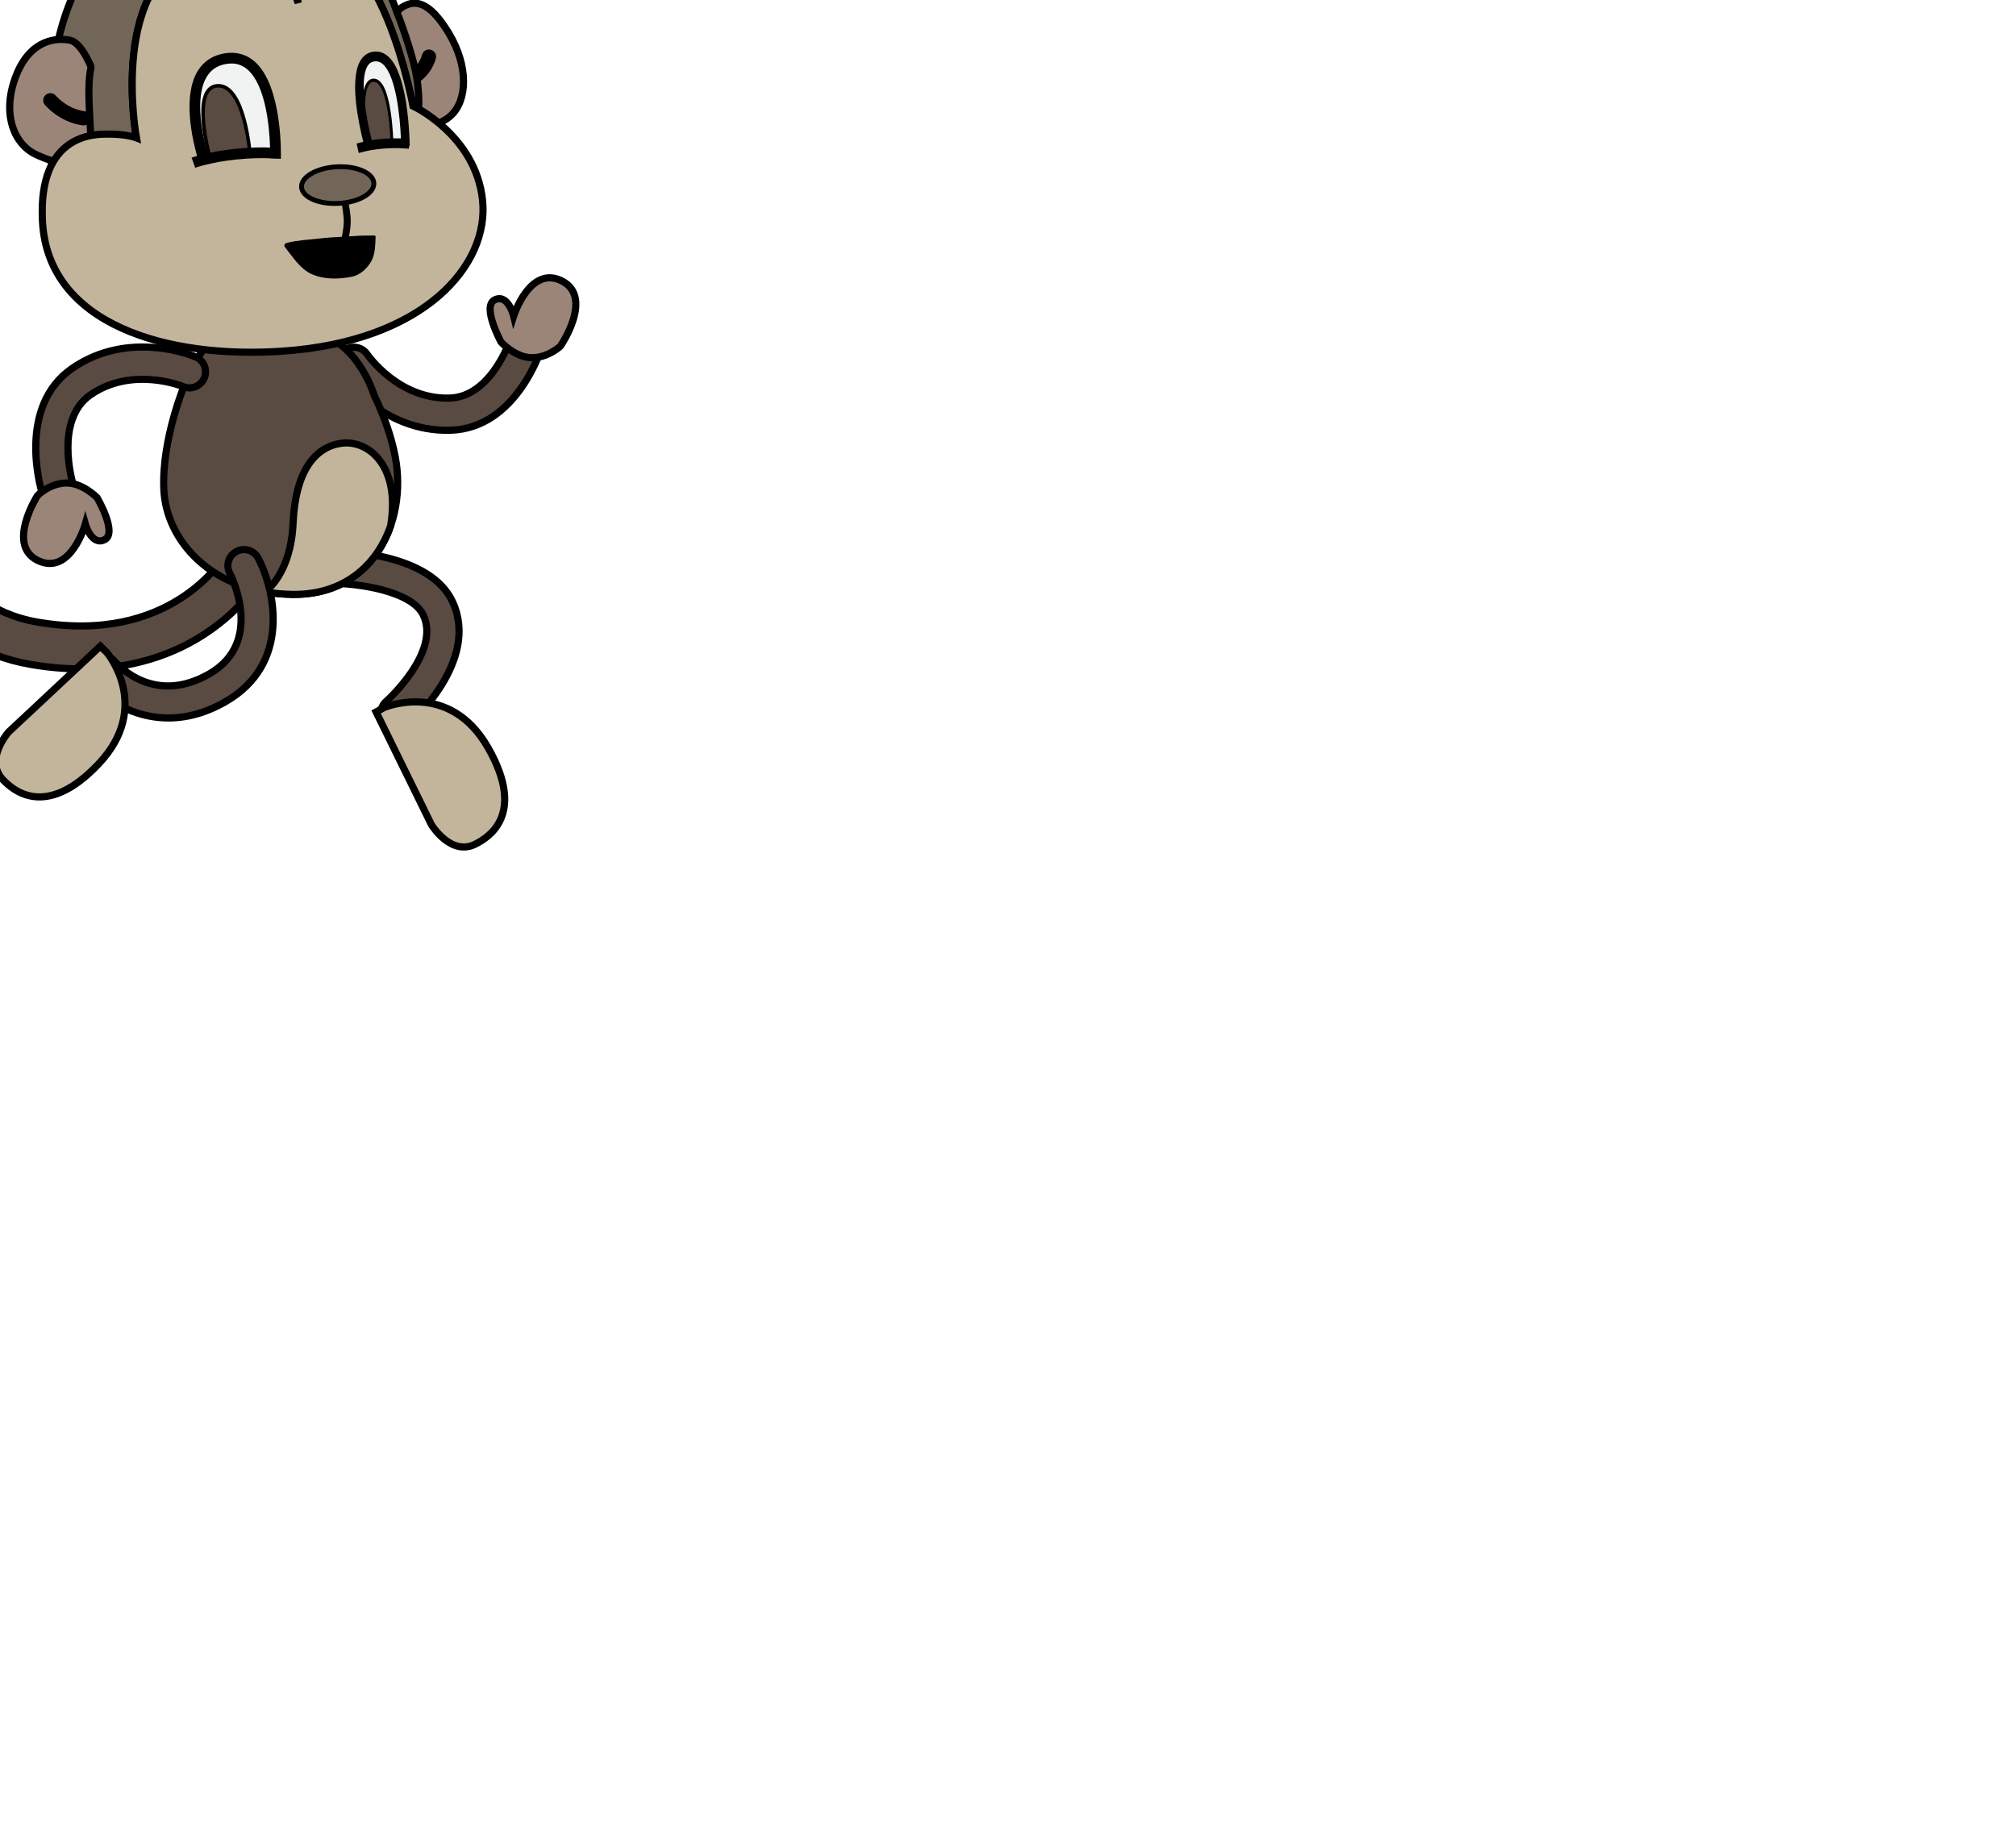
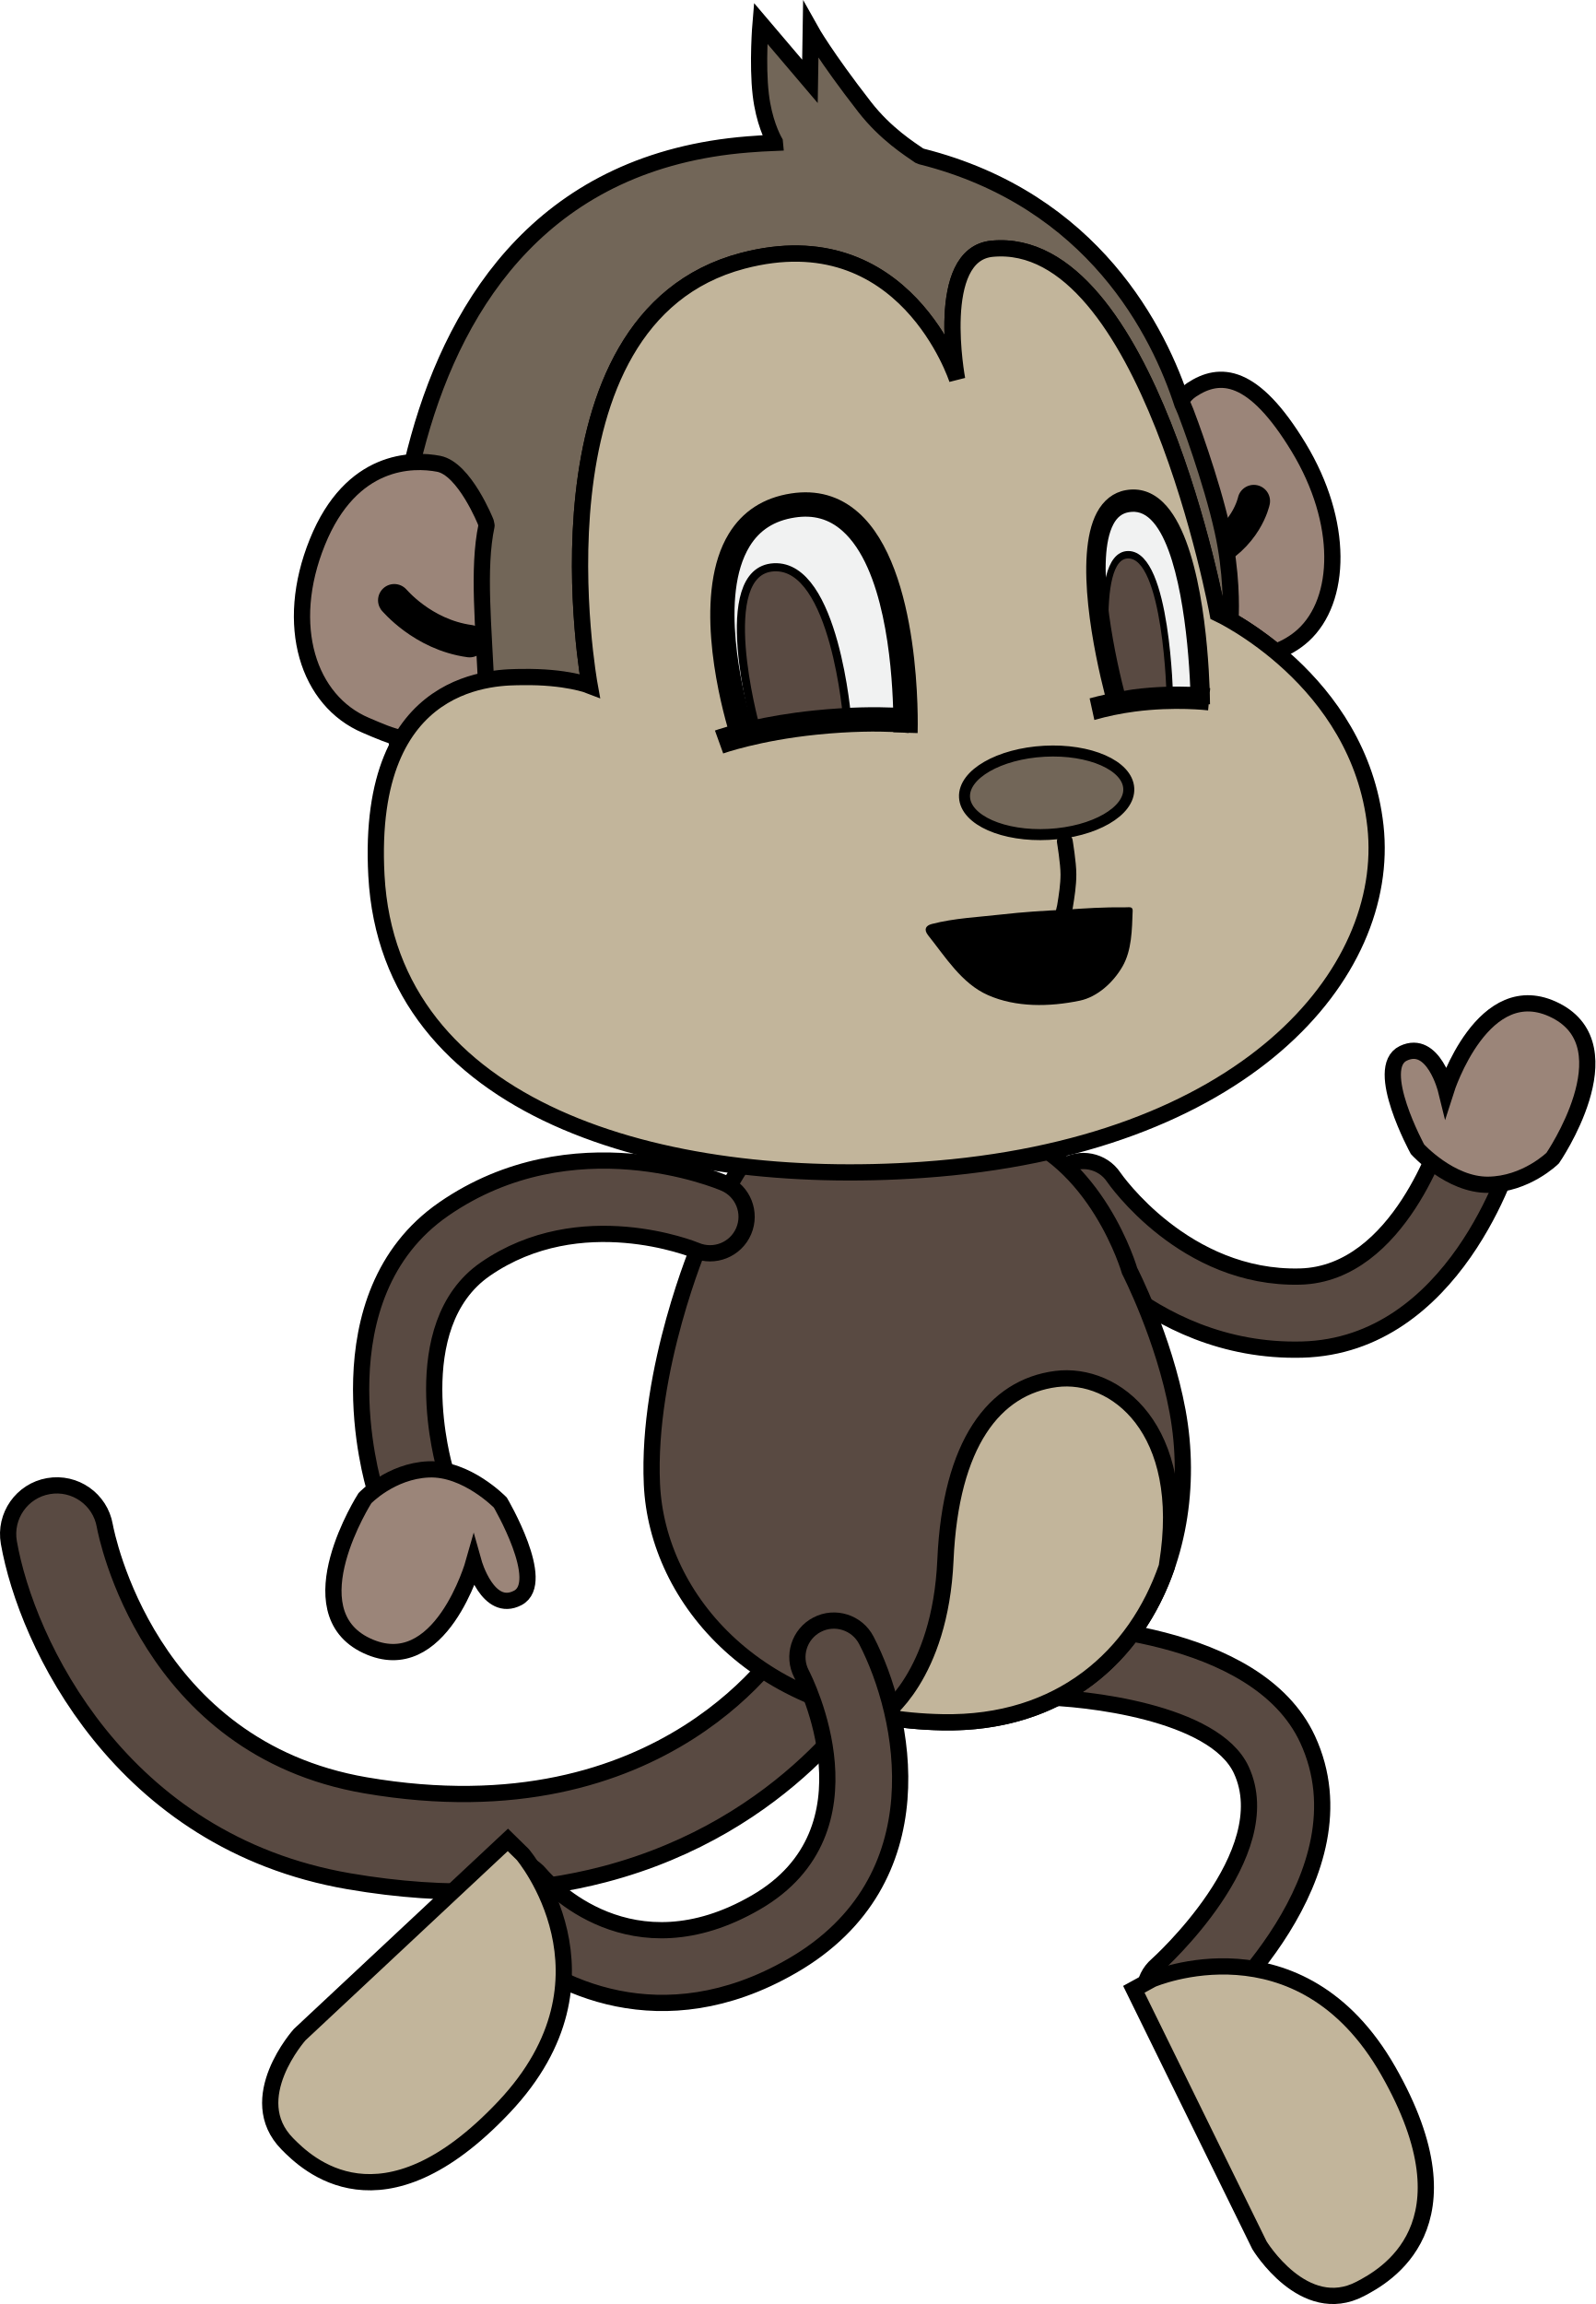
- <svg xmlns="http://www.w3.org/2000/svg" version="1.1" width="275" height="251" viewBox="17 22 275 251">
-   <g id="ID0.9334461996331811" transform="matrix(0.95, 0, 0, 0.95, -177.2, -123.85)">
-     <path id="Tail" fill="#594A42" stroke="#000000" stroke-width="2" d="M 280.211 484.086 C 271.638 486.321 261.242 487.065 248.822 484.929 C 220.625 480.082 209.090 455.514 206.929 443.200 C 206.355 439.934 208.538 436.821 211.802 436.253 C 215.068 435.683 218.175 437.863 218.747 441.127 C 218.948 442.222 224.056 468.497 250.852 473.106 C 287.896 479.472 302.531 455.556 303.135 454.538 C 304.817 451.698 308.486 450.733 311.333 452.399 C 314.184 454.065 315.162 457.703 313.514 460.559 C 312.963 461.518 303.083 478.121 280.211 484.086 L 280.211 484.086 L 280.211 484.086 L 280.211 484.086 L 280.211 484.086 L 280.211 484.086 L 280.211 484.086 L 280.211 484.086 L 280.211 484.086 L 280.211 484.086 L 280.211 484.086 L 280.211 484.086 Z " transform="matrix(0.5133421, 0, 0, 0.5133421, 81.05, 0)" />
-     <g id="Back_Leg" transform="matrix(1, 0, 0, 1, 186, 131)">
-       <path id="Leg_1_" fill="#594A42" stroke="#000000" stroke-width="2" d="M 350.673 503.112 C 349.641 502.962 348.656 502.454 347.920 501.603 C 346.294 499.724 346.499 496.882 348.378 495.255 C 348.524 495.127 363.574 481.609 358.767 471.222 C 355.454 464.064 339.412 462.315 334.050 462.267 C 331.559 462.246 329.569 460.215 329.587 457.733 C 329.607 455.250 331.633 453.252 334.115 453.267 C 336.808 453.288 360.638 453.842 366.933 467.443 C 374.659 484.138 355.103 501.339 354.267 502.060 C 353.239 502.952 351.922 503.294 350.673 503.112 L 350.673 503.112 L 350.673 503.112 L 350.673 503.112 L 350.673 503.112 L 350.673 503.112 L 350.673 503.112 L 350.673 503.112 L 350.673 503.112 L 350.673 503.112 L 350.673 503.112 L 350.673 503.112 Z " transform="matrix(0.5133421, 0, 0, 0.5133421, -104.95, -131)" />
-       <path id="Foot_1_" fill="#C2B59B" stroke="#000000" stroke-width="2" d="M 345.528 498.238 L 361.005 529.771 C 361.005 529.771 366.471 538.786 373.428 535.141 C 376.389 533.591 387.774 527.410 376.874 508.288 C 365.977 489.175 347.779 497.007 347.779 497.007 L 345.528 498.238 L 345.528 498.238 L 345.528 498.238 L 345.528 498.238 L 345.528 498.238 L 345.528 498.238 L 345.528 498.238 L 345.528 498.238 L 345.528 498.238 L 345.528 498.238 L 345.528 498.238 Z " transform="matrix(0.5133421, 0, 0, 0.5133421, -104.95, -131)" />
+ <svg xmlns="http://www.w3.org/2000/svg" version="1.1" width="95.857" height="138.41" viewBox="17 22 95.857 138.41" id="svg997">
+   <defs id="defs1001" />
+   <g id="ID0.9334461996331811" transform="matrix(0.95,0,0,0.95,-160.3796,-101.4735)">
+     <path id="Tail" d="m 280.211,484.086 c -8.573,2.235 -18.969,2.979 -31.389,0.843 -28.197,-4.847 -39.732,-29.415 -41.893,-41.729 -0.574,-3.266 1.609,-6.379 4.873,-6.947 3.266,-0.57 6.373,1.61 6.945,4.874 0.201,1.095 5.309,27.37 32.105,31.979 37.044,6.366 51.679,-17.55 52.283,-18.568 1.682,-2.84 5.351,-3.805 8.198,-2.139 2.851,1.666 3.829,5.304 2.181,8.16 -0.551,0.959 -10.431,17.562 -33.303,23.527 v 0 0 0 0 0 0 0 0 0 z" transform="matrix(0.5133421,0,0,0.5133421,81.05,0)" style="fill:#594a42;stroke:#000000;stroke-width:2" />
+     <g id="Back_Leg" transform="translate(186,131)">
+       <path id="Leg_1_" d="m 350.673,503.112 c -1.032,-0.15 -2.017,-0.658 -2.753,-1.509 -1.626,-1.879 -1.421,-4.721 0.458,-6.348 0.146,-0.128 15.196,-13.646 10.389,-24.033 -3.313,-7.158 -19.355,-8.907 -24.717,-8.955 -2.491,-0.021 -4.481,-2.052 -4.463,-4.534 0.02,-2.483 2.046,-4.481 4.528,-4.466 2.693,0.021 26.523,0.575 32.818,14.176 7.726,16.695 -11.83,33.896 -12.666,34.617 -1.028,0.892 -2.345,1.234 -3.594,1.052 v 0 0 0 0 0 0 0 0 0 z" transform="matrix(0.5133421,0,0,0.5133421,-104.95,-131)" style="fill:#594a42;stroke:#000000;stroke-width:2" />
+       <path id="Foot_1_" d="m 345.528,498.238 15.477,31.533 c 0,0 5.466,9.015 12.423,5.37 2.961,-1.55 14.346,-7.731 3.446,-26.853 -10.897,-19.113 -29.095,-11.281 -29.095,-11.281 l -2.251,1.231 v 0 0 0 0 0 0 0 0 z" transform="matrix(0.5133421,0,0,0.5133421,-104.95,-131)" style="fill:#c2b59b;stroke:#000000;stroke-width:2" />
    </g>
-     <g id="Back_Arm" transform="matrix(1, 0, 0, 1, 186, 131)">
-       <path id="Arm_1_" fill="#594A42" stroke="#000000" stroke-width="2" d="M 392.240 395.188 C 391.957 396.159 385.070 418.940 366.261 419.435 C 346.925 419.944 336.018 403.879 335.563 403.194 C 334.188 401.126 334.749 398.333 336.818 396.957 C 338.882 395.584 341.672 396.143 343.048 398.200 C 343.187 398.402 351.789 410.814 366.024 410.438 C 378.267 410.116 383.554 392.824 383.606 392.650 C 384.314 390.272 392.812 393.238 392.240 395.188 L 392.240 395.188 L 392.240 395.188 L 392.240 395.188 L 392.240 395.188 L 392.240 395.188 L 392.240 395.188 L 392.240 395.188 L 392.240 395.188 L 392.240 395.188 L 392.240 395.188 Z " transform="matrix(0.5133421, 0, 0, 0.5133421, -104.95, -131)" />
-       <path id="Hand_1_" fill="#9B8579" stroke="#000000" stroke-width="2" d="M 380.474 394.756 C 380.474 394.756 375.006 384.719 378.727 382.941 C 382.450 381.167 383.998 387.480 383.998 387.480 C 383.998 387.480 388.565 373.114 397.514 377.679 C 406.466 382.245 397.129 395.850 397.129 395.850 C 397.129 395.850 393.849 399.089 389.168 399.132 C 384.489 399.177 380.474 394.756 380.474 394.756 L 380.474 394.756 L 380.474 394.756 L 380.474 394.756 L 380.474 394.756 L 380.474 394.756 L 380.474 394.756 L 380.474 394.756 L 380.474 394.756 L 380.474 394.756 L 380.474 394.756 Z " transform="matrix(0.5133421, 0, 0, 0.5133421, -104.95, -131)" />
+     <g id="Back_Arm" transform="translate(186,131)">
+       <path id="Arm_1_" d="m 392.24,395.188 c -0.283,0.971 -7.17,23.752 -25.979,24.247 -19.336,0.509 -30.243,-15.556 -30.698,-16.241 -1.375,-2.068 -0.814,-4.861 1.255,-6.237 2.064,-1.373 4.854,-0.814 6.23,1.243 0.139,0.202 8.741,12.614 22.976,12.238 12.243,-0.322 17.53,-17.614 17.582,-17.788 0.708,-2.378 9.206,0.588 8.634,2.538 v 0 0 0 0 0 0 0 0 z" transform="matrix(0.5133421,0,0,0.5133421,-104.95,-131)" style="fill:#594a42;stroke:#000000;stroke-width:2" />
+       <path id="Hand_1_" d="m 380.474,394.756 c 0,0 -5.468,-10.037 -1.747,-11.815 3.723,-1.774 5.271,4.539 5.271,4.539 0,0 4.567,-14.366 13.516,-9.801 8.952,4.566 -0.385,18.171 -0.385,18.171 0,0 -3.28,3.239 -7.961,3.282 -4.679,0.045 -8.694,-4.376 -8.694,-4.376 v 0 0 0 0 0 0 0 0 z" transform="matrix(0.5133421,0,0,0.5133421,-104.95,-131)" style="fill:#9b8579;stroke:#000000;stroke-width:2" />
    </g>
-     <g id="Body_1_" transform="matrix(1, 0, 0, 1, 186, 131)">
-       <path id="Body" fill="#594A42" stroke="#000000" stroke-width="2" d="M 292.107 406.327 C 292.107 406.327 285.515 421.814 286.154 436.017 C 286.793 450.220 299.387 464.912 321.937 465.344 C 344.489 465.780 354.290 445.321 350.917 427.048 C 349.241 417.950 345.008 409.737 345.008 409.737 C 345.008 409.737 340.975 395.765 329.586 392.412 C 318.197 389.059 305.676 389.355 299.666 393.823 C 296.735 396.004 292.107 406.327 292.107 406.327 L 292.107 406.327 L 292.107 406.327 L 292.107 406.327 L 292.107 406.327 L 292.107 406.327 L 292.107 406.327 L 292.107 406.327 L 292.107 406.327 L 292.107 406.327 L 292.107 406.327 Z " transform="matrix(0.5133421, 0, 0, 0.5133421, -104.95, -131)" />
-       <path id="Belly" fill="#C2B59B" stroke="#000000" stroke-width="2" d="M 349.630 445.873 C 352.339 429.241 343.222 422.118 335.936 423.061 C 328.339 424.044 322.949 430.997 322.316 445.366 C 321.681 459.734 314.576 464.517 314.576 464.517 L 314.525 464.648 C 316.861 465.055 319.334 465.295 321.939 465.345 C 336.538 465.626 345.793 457.153 349.589 446.183 L 349.630 445.873 L 349.630 445.873 L 349.630 445.873 L 349.630 445.873 L 349.630 445.873 L 349.630 445.873 L 349.630 445.873 L 349.630 445.873 L 349.630 445.873 L 349.630 445.873 L 349.630 445.873 Z " transform="matrix(0.5133421, 0, 0, 0.5133421, -104.95, -131)" />
+     <g id="Body_1_" transform="translate(186,131)">
+       <path id="Body" d="m 292.107,406.327 c 0,0 -6.592,15.487 -5.953,29.69 0.639,14.203 13.233,28.895 35.783,29.327 22.552,0.436 32.353,-20.023 28.98,-38.296 -1.676,-9.098 -5.909,-17.311 -5.909,-17.311 0,0 -4.033,-13.972 -15.422,-17.325 -11.389,-3.353 -23.91,-3.057 -29.92,1.411 -2.931,2.181 -7.559,12.504 -7.559,12.504 v 0 0 0 0 0 0 0 0 z" transform="matrix(0.5133421,0,0,0.5133421,-104.95,-131)" style="fill:#594a42;stroke:#000000;stroke-width:2" />
+       <path id="Belly" d="m 349.63,445.873 c 2.709,-16.632 -6.408,-23.755 -13.694,-22.812 -7.597,0.983 -12.987,7.936 -13.62,22.305 -0.635,14.368 -7.74,19.151 -7.74,19.151 l -0.051,0.131 c 2.336,0.407 4.809,0.647 7.414,0.697 14.599,0.281 23.854,-8.192 27.65,-19.162 l 0.041,-0.31 v 0 0 0 0 0 0 0 0 z" transform="matrix(0.5133421,0,0,0.5133421,-104.95,-131)" style="fill:#c2b59b;stroke:#000000;stroke-width:2" />
    </g>
-     <g id="Front_Leg" transform="matrix(1, 0, 0, 1, 186, 131)">
-       <path id="Leg" fill="#594A42" stroke="#000000" stroke-width="2" d="M 297.383 498.161 C 282.331 503.500 270.210 495.499 265.484 489.831 C 263.892 487.922 264.150 485.085 266.059 483.493 C 267.971 481.898 270.806 482.159 272.397 484.067 C 273.487 485.341 283.616 496.434 298.973 487.528 C 314.333 478.620 304.990 460.173 304.584 459.390 C 303.439 457.185 304.300 454.468 306.506 453.325 C 308.699 452.179 311.427 453.040 312.572 455.247 C 317.374 464.498 321.654 484.780 303.486 495.315 C 301.408 496.520 299.370 497.457 297.383 498.161 L 297.383 498.161 L 297.383 498.161 L 297.383 498.161 L 297.383 498.161 L 297.383 498.161 L 297.383 498.161 L 297.383 498.161 L 297.383 498.161 L 297.383 498.161 L 297.383 498.161 L 297.383 498.161 Z " transform="matrix(0.5133421, 0, 0, 0.5133421, -104.95, -131)" />
-       <path id="Foot" fill="#C2B59B" stroke="#000000" stroke-width="2" d="M 268.407 479.834 L 242.755 503.828 C 242.755 503.828 235.727 511.685 241.239 517.278 C 243.587 519.657 252.822 528.745 267.931 512.744 C 283.035 496.744 270.239 481.629 270.239 481.629 L 268.407 479.834 L 268.407 479.834 L 268.407 479.834 L 268.407 479.834 L 268.407 479.834 L 268.407 479.834 L 268.407 479.834 L 268.407 479.834 L 268.407 479.834 L 268.407 479.834 L 268.407 479.834 Z " transform="matrix(0.5133421, 0, 0, 0.5133421, -104.95, -131)" />
+     <g id="Front_Leg" transform="translate(186,131)">
+       <path id="Leg" d="m 297.383,498.161 c -15.052,5.339 -27.173,-2.662 -31.899,-8.33 -1.592,-1.909 -1.334,-4.746 0.575,-6.338 1.912,-1.595 4.747,-1.334 6.338,0.574 1.09,1.274 11.219,12.367 26.576,3.461 15.36,-8.908 6.017,-27.355 5.611,-28.138 -1.145,-2.205 -0.284,-4.922 1.922,-6.065 2.193,-1.146 4.921,-0.285 6.066,1.922 4.802,9.251 9.082,29.533 -9.086,40.068 -2.078,1.205 -4.116,2.142 -6.103,2.846 v 0 0 0 0 0 0 0 0 0 z" transform="matrix(0.5133421,0,0,0.5133421,-104.95,-131)" style="fill:#594a42;stroke:#000000;stroke-width:2" />
+       <path id="Foot" d="m 268.407,479.834 -25.652,23.994 c 0,0 -7.028,7.857 -1.516,13.45 2.348,2.379 11.583,11.467 26.692,-4.534 15.104,-16 2.308,-31.115 2.308,-31.115 l -1.832,-1.795 v 0 0 0 0 0 0 0 0 z" transform="matrix(0.5133421,0,0,0.5133421,-104.95,-131)" style="fill:#c2b59b;stroke:#000000;stroke-width:2" />
    </g>
-     <g id="Front_Arm" transform="matrix(1, 0, 0, 1, 186, 131)">
-       <path id="Arm" fill="#594A42" stroke="#000000" stroke-width="2" d="M 252.013 436.627 C 251.721 435.660 245.034 412.819 260.512 402.123 C 276.426 391.127 294.341 398.616 295.096 398.940 C 297.379 399.919 298.436 402.566 297.455 404.849 C 296.477 407.128 293.836 408.185 291.559 407.214 C 291.332 407.120 277.344 401.430 265.629 409.526 C 255.555 416.488 260.579 433.857 260.631 434.032 C 261.338 436.411 252.601 438.571 252.013 436.627 L 252.013 436.627 L 252.013 436.627 L 252.013 436.627 L 252.013 436.627 L 252.013 436.627 L 252.013 436.627 L 252.013 436.627 L 252.013 436.627 L 252.013 436.627 L 252.013 436.627 Z " transform="matrix(0.5133421, 0, 0, 0.5133421, -104.95, -131)" />
-       <path id="Hand" fill="#9B8579" stroke="#000000" stroke-width="2" d="M 267.479 438.280 C 267.479 438.280 273.278 448.130 269.617 450.030 C 265.956 451.927 264.198 445.669 264.198 445.669 C 264.198 445.669 260.112 460.179 251.015 455.913 C 241.918 451.646 250.797 437.739 250.797 437.739 C 250.797 437.739 253.969 434.392 258.645 434.194 C 263.319 433.995 267.479 438.280 267.479 438.280 L 267.479 438.280 L 267.479 438.280 L 267.479 438.280 L 267.479 438.280 L 267.479 438.280 L 267.479 438.280 L 267.479 438.280 L 267.479 438.280 L 267.479 438.280 L 267.479 438.280 Z " transform="matrix(0.5133421, 0, 0, 0.5133421, -104.95, -131)" />
+     <g id="Front_Arm" transform="translate(186,131)">
+       <path id="Arm" d="m 252.013,436.627 c -0.292,-0.967 -6.979,-23.808 8.499,-34.504 15.914,-10.996 33.829,-3.507 34.584,-3.183 2.283,0.979 3.34,3.626 2.359,5.909 -0.978,2.279 -3.619,3.336 -5.896,2.365 -0.227,-0.094 -14.215,-5.784 -25.93,2.312 -10.074,6.962 -5.05,24.331 -4.998,24.506 0.707,2.379 -8.03,4.539 -8.618,2.595 v 0 0 0 0 0 0 0 0 z" transform="matrix(0.5133421,0,0,0.5133421,-104.95,-131)" style="fill:#594a42;stroke:#000000;stroke-width:2" />
+       <path id="Hand" d="m 267.479,438.28 c 0,0 5.799,9.85 2.138,11.75 -3.661,1.897 -5.419,-4.361 -5.419,-4.361 0,0 -4.086,14.51 -13.183,10.244 -9.097,-4.267 -0.218,-18.174 -0.218,-18.174 0,0 3.172,-3.347 7.848,-3.545 4.674,-0.199 8.834,4.086 8.834,4.086 v 0 0 0 0 0 0 0 0 z" transform="matrix(0.5133421,0,0,0.5133421,-104.95,-131)" style="fill:#9b8579;stroke:#000000;stroke-width:2" />
    </g>
-     <g id="R_Ear" transform="matrix(1, 0, 0, 1, 186, 131)">
-       <path id="Ear_1_" fill="#9B8579" stroke="#000000" stroke-width="2" d="M 346.978 310.685 C 347.120 309.131 347.659 305.988 349.721 304.618 C 353.217 302.298 357.337 302.513 362.916 311.721 C 368.492 320.931 368.223 330.538 363.454 334.874 C 362.457 335.780 361.317 336.408 360.217 336.841 L 360.120 336.892 C 356.228 333.677 352.932 332.153 352.932 332.154 C 352.932 332.154 351.006 321.694 346.946 310.864 L 346.978 310.685 L 346.978 310.685 L 346.978 310.685 L 346.978 310.685 L 346.978 310.685 L 346.978 310.685 L 346.978 310.685 L 346.978 310.685 L 346.978 310.685 L 346.978 310.685 L 346.978 310.685 Z " transform="matrix(0.5133421, 0, 0, 0.5133421, -103.45, -132.75)" />
-       <path id="Inner_Ear_1_" fill="none" stroke="#000000" stroke-width="4" stroke-linecap="round" d="M 357.385 318.325 C 357.385 318.325 356.477 322.781 351.362 325.088 " transform="matrix(0.5133421, 0, 0, 0.5133421, -103.45, -132.75)" />
+     <g id="R_Ear" transform="translate(186,131)">
+       <path id="Ear_1_" d="m 346.978,310.685 c 0.142,-1.554 0.681,-4.697 2.743,-6.067 3.496,-2.32 7.616,-2.105 13.195,7.103 5.576,9.21 5.307,18.817 0.538,23.153 -0.997,0.906 -2.137,1.534 -3.237,1.967 l -0.097,0.051 c -3.892,-3.215 -7.188,-4.739 -7.188,-4.738 0,0 -1.926,-10.46 -5.986,-21.29 l 0.032,-0.179 v 0 0 0 0 0 0 0 0 z" transform="matrix(0.5133421,0,0,0.5133421,-103.45,-132.75)" style="fill:#9b8579;stroke:#000000;stroke-width:2" />
+       <path id="Inner_Ear_1_" d="m 357.385,318.325 c 0,0 -0.908,4.456 -6.023,6.763" transform="matrix(0.5133421,0,0,0.5133421,-103.45,-132.75)" style="fill:none;stroke:#000000;stroke-width:4;stroke-linecap:round" />
    </g>
-     <path id="Head" fill="#726658" stroke="#000000" stroke-width="2" d="M 251.365 346.503 C 251.094 342.739 245.474 278.356 295.056 274.389 C 296.187 274.297 297.295 274.231 298.381 274.188 L 298.371 274.082 C 298.063 273.534 297.022 271.489 296.643 268.249 C 296.197 264.429 296.618 259.462 296.618 259.462 L 302.702 266.618 L 302.801 260.333 C 302.801 260.333 304.580 263.518 309.429 269.756 C 312.035 273.109 315.019 274.962 316.158 275.757 L 316.448 275.875 C 337.691 281.233 345.738 297.582 348.588 306.385 C 348.588 306.385 348.747 306.704 348.996 307.330 C 349.245 307.957 352.152 315.683 353.540 321.954 C 354.678 327.097 354.588 331.423 354.519 332.813 L 354.557 333.016 C 353.546 332.435 352.932 332.152 352.932 332.152 C 352.932 332.152 344.334 285.453 325.154 287.236 C 317.929 287.909 320.838 303.336 320.838 303.336 C 320.838 303.336 314.433 283.434 294.400 288.727 C 267.304 295.884 275.563 341.045 275.563 341.045 L 275.415 341.175 L 267.577 341.758 C 267.577 341.758 262.490 341.308 257.309 344.103 C 255.393 345.137 254.169 347.636 252.173 349.302 L 251.365 346.503 L 251.365 346.503 L 251.365 346.503 L 251.365 346.503 L 251.365 346.503 L 251.365 346.503 L 251.365 346.503 L 251.365 346.503 L 251.365 346.503 L 251.365 346.503 L 251.365 346.503 Z " transform="matrix(0.5133421, 0, 0, 0.5133421, 82.55, -1.75)" />
-     <g id="L_Ear" transform="matrix(1, 0, 0, 1, 186, 131)">
-       <path id="Ear" fill="#9B8579" stroke="#000000" stroke-width="2" stroke-linejoin="round" d="M 262.836 342.922 C 262.836 342.922 262.649 345.625 257.982 347.250 C 255.066 348.265 252.628 347.577 252.628 347.577 C 251.115 347.321 249.557 346.613 247.965 345.936 C 240.908 342.937 237.836 333.700 242.015 323.374 C 246.192 313.050 253.771 313.113 256.961 313.729 C 260.151 314.348 262.767 320.920 262.767 320.920 L 262.857 321.341 C 261.730 326.672 262.521 333.751 262.857 342.046 L 262.836 342.922 L 262.836 342.922 L 262.836 342.922 L 262.836 342.922 L 262.836 342.922 L 262.836 342.922 L 262.836 342.922 L 262.836 342.922 L 262.836 342.922 L 262.836 342.922 L 262.836 342.922 Z " transform="matrix(0.5133421, 0, 0, 0.5133421, -103.45, -132.75)" />
-       <path id="Inner_Ear" fill="none" stroke="#000000" stroke-width="4" stroke-linecap="round" d="M 251.491 330.541 C 251.408 330.398 254.908 334.769 260.774 335.573 " transform="matrix(0.5133421, 0, 0, 0.5133421, -103.45, -132.75)" />
+     <path id="Head" d="m 251.365,346.503 c -0.271,-3.764 -5.891,-68.147 43.691,-72.114 1.131,-0.092 2.239,-0.158 3.325,-0.201 l -0.01,-0.106 c -0.308,-0.548 -1.349,-2.593 -1.728,-5.833 -0.446,-3.82 -0.025,-8.787 -0.025,-8.787 l 6.084,7.156 0.099,-6.285 c 0,0 1.779,3.185 6.628,9.423 2.606,3.353 5.59,5.206 6.729,6.001 l 0.29,0.118 c 21.243,5.358 29.29,21.707 32.14,30.51 0,0 0.159,0.319 0.408,0.945 0.249,0.627 3.156,8.353 4.544,14.624 1.138,5.143 1.048,9.469 0.979,10.859 l 0.038,0.203 c -1.011,-0.581 -1.625,-0.864 -1.625,-0.864 0,0 -8.598,-46.699 -27.778,-44.916 -7.225,0.673 -4.316,16.1 -4.316,16.1 0,0 -6.405,-19.902 -26.438,-14.609 -27.096,7.157 -18.837,52.318 -18.837,52.318 l -0.148,0.13 -7.838,0.583 c 0,0 -5.087,-0.45 -10.268,2.345 -1.916,1.034 -3.14,3.533 -5.136,5.199 l -0.808,-2.799 v 0 0 0 0 0 0 0 0 z" transform="matrix(0.5133421,0,0,0.5133421,82.55,-1.75)" style="fill:#726658;stroke:#000000;stroke-width:2" />
+     <g id="L_Ear" transform="translate(186,131)">
+       <path id="Ear" d="m 262.836,342.922 c 0,0 -0.187,2.703 -4.854,4.328 -2.916,1.015 -5.354,0.327 -5.354,0.327 -1.513,-0.256 -3.071,-0.964 -4.663,-1.641 -7.057,-2.999 -10.129,-12.236 -5.95,-22.562 4.177,-10.324 11.756,-10.261 14.946,-9.645 3.19,0.619 5.806,7.191 5.806,7.191 l 0.09,0.421 c -1.127,5.331 -0.336,12.41 0,20.705 l -0.021,0.876 v 0 0 0 0 0 0 0 0 z" transform="matrix(0.5133421,0,0,0.5133421,-103.45,-132.75)" style="fill:#9b8579;stroke:#000000;stroke-width:2;stroke-linejoin:round" />
+       <path id="Inner_Ear" d="m 251.491,330.541 c -0.083,-0.143 3.417,4.228 9.283,5.032" transform="matrix(0.5133421,0,0,0.5133421,-103.45,-132.75)" style="fill:none;stroke:#000000;stroke-width:4;stroke-linecap:round" />
    </g>
-     <path id="Face" fill="#C2B59B" stroke="#000000" stroke-width="2" d="M 267.250 340 C 264.500 340.046 247.946 339.496 249.291 364.460 C 250.852 393.418 284.392 402.942 316.568 400.707 C 356.234 397.953 374.350 376.563 372.373 358.394 C 370.393 340.225 352.932 332.153 352.932 332.153 C 352.932 332.153 344.334 285.454 325.154 287.237 C 317.929 287.910 320.838 303.337 320.838 303.337 C 320.838 303.337 314.433 283.435 294.400 288.728 C 267.304 295.885 275.563 341.046 275.563 341.046 C 275.563 341.046 272.670 339.910 267.250 340 L 267.250 340 L 267.250 340 L 267.250 340 L 267.250 340 L 267.250 340 L 267.250 340 L 267.250 340 L 267.250 340 L 267.250 340 L 267.250 340 Z " transform="matrix(0.5133421, 0, 0, 0.5133421, 82.55, -1.75)" />
-     <path id="Nose" fill="#726658" stroke="#000000" stroke-width="2" d="M 340.003 328.870 C 342.089 328.870 343.980 330.544 345.349 333.248 C 346.718 335.953 347.565 339.687 347.565 343.809 C 347.565 347.931 346.718 351.665 345.349 354.370 C 343.980 357.074 342.089 358.748 340.003 358.748 C 337.917 358.748 336.026 357.074 334.657 354.370 C 333.288 351.665 332.441 347.931 332.441 343.809 C 332.441 339.687 333.288 335.953 334.657 333.248 C 336.026 330.544 337.917 328.870 340.003 328.870 L 340.003 328.870 L 340.003 328.870 L 340.003 328.870 L 340.003 328.870 L 340.003 328.870 L 340.003 328.870 L 340.003 328.870 L 340.003 328.870 L 340.003 328.870 Z " transform="matrix(-0.01873013, -0.3476563, 0.3476563, -0.01873013, 139.75, 304.75)" />
-     <path id="White_1_" fill="#F1F2F2" d="M 320.717 333.248 C 320.973 327.053 320.998 304.861 308.170 306.187 C 293.939 307.660 299.968 331.812 300.538 333.980 L 300.549 334.140 C 302.627 333.724 305.733 333.236 309.582 333.034 C 315.320 332.732 319.244 333.139 320.673 333.330 L 320.717 333.248 L 320.717 333.248 L 320.717 333.248 L 320.717 333.248 L 320.717 333.248 L 320.717 333.248 L 320.717 333.248 L 320.717 333.248 L 320.717 333.248 L 320.717 333.248 L 320.717 333.248 Z " transform="matrix(0.5127065, -0.02553711, 0.02553711, 0.5127065, 71.05, 13)" />
-     <path id="Pupil_1_" fill="#594A42" stroke="#000000" d="M 302.177 332.580 C 302.177 332.580 297.930 313.330 305.467 313.330 C 313.003 313.330 313.551 332.580 313.551 332.580 " transform="matrix(0.5127065, -0.02553711, 0.02553711, 0.5127065, 71.05, 13)" />
-     <path id="Outline_1_" d="M 316.191 307.112 C 313.978 304.947 311.227 304.018 308.015 304.349 C 304.599 304.703 301.941 306.240 300.113 308.919 C 295.437 315.772 297.743 328.275 298.751 332.647 C 297.804 332.869 297.262 333.031 297.199 333.051 L 298.074 335.921 C 298.119 335.907 302.638 334.555 309.661 334.185 C 313.970 333.958 317.237 334.143 319.137 334.323 C 319.136 334.340 319.134 334.363 319.134 334.366 L 320.524 334.478 C 320.836 334.520 321.004 334.548 321.012 334.550 L 321.018 334.518 L 322.124 334.607 C 322.190 333.787 323.665 314.420 316.191 307.112 L 316.191 307.112 L 316.191 307.112 L 316.191 307.112 L 316.191 307.112 L 316.191 307.112 L 316.191 307.112 L 316.191 307.112 L 316.191 307.112 L 316.191 307.112 L 316.191 307.112 Z M 309.503 331.189 C 306.366 331.355 303.725 331.702 301.698 332.053 C 300.795 328.123 298.591 316.472 302.592 310.610 C 303.918 308.667 305.793 307.595 308.325 307.334 C 310.643 307.090 312.525 307.724 314.094 309.256 C 318.967 314.019 319.367 325.740 319.262 331.319 C 317.225 331.132 313.892 330.959 309.503 331.189 L 309.503 331.189 L 309.503 331.189 L 309.503 331.189 L 309.503 331.189 L 309.503 331.189 L 309.503 331.189 L 309.503 331.189 L 309.503 331.189 L 309.503 331.189 L 309.503 331.189 Z " transform="matrix(0.5127065, -0.02553711, 0.02553711, 0.5127065, 71.05, 13)" />
-     <g id="R_Eye" transform="matrix(1, 0, 0, 1, 186, 131)">
-       <path id="White" fill="#F1F2F2" d="M 336.084 331.289 C 334.758 326.974 328.721 305.753 337.688 304.340 C 347.707 302.760 348.850 326.031 348.983 330.826 L 348.962 330.897 C 346.989 330.778 343.139 330.666 338.744 331.168 C 337.839 331.272 336.981 331.394 336.177 331.526 L 336.084 331.289 L 336.084 331.289 L 336.084 331.289 L 336.084 331.289 L 336.084 331.289 L 336.084 331.289 L 336.084 331.289 L 336.084 331.289 L 336.084 331.289 L 336.084 331.289 L 336.084 331.289 Z " transform="matrix(0.4091102, 0, 0, 0.4697564, -66.15, -112.3)" />
-       <path id="Pupil" fill="#594A42" stroke="#000000" d="M 335.241 330.796 C 335.241 330.796 331.862 311.547 337.858 311.547 C 343.853 311.547 344.291 330.796 344.291 330.796 " transform="matrix(0.4091102, 0, 0, 0.4697564, -66.15, -112.3)" />
-       <path id="Outline" d="M 350.460 330.109 L 350.524 329.514 C 350.512 329.513 350.478 329.509 350.436 329.505 C 350.203 323.953 349.041 309.430 343.277 304.528 C 341.573 303.079 339.613 302.519 337.454 302.858 C 335.563 303.156 334.024 304.200 333.001 305.876 C 329.372 311.824 332.668 325.025 334.236 330.378 C 333.445 330.536 332.651 330.690 331.886 330.882 L 332.616 333.792 C 334.623 333.289 336.742 332.907 338.914 332.658 C 345.038 331.958 350.151 332.492 350.201 332.497 L 350.290 331.676 L 350.495 331.675 C 350.495 331.547 350.490 330.983 350.460 330.109 L 350.460 330.109 L 350.460 330.109 L 350.460 330.109 L 350.460 330.109 L 350.460 330.109 L 350.460 330.109 L 350.460 330.109 L 350.460 330.109 L 350.460 330.109 L 350.460 330.109 Z M 338.574 329.678 C 338.117 329.730 337.674 329.813 337.221 329.877 C 335.460 323.920 332.783 311.989 335.562 307.439 C 336.135 306.500 336.885 305.986 337.920 305.822 C 339.194 305.622 340.311 305.946 341.332 306.814 C 345.704 310.531 347.131 322.713 347.431 329.326 C 345.245 329.256 342.094 329.275 338.574 329.678 L 338.574 329.678 L 338.574 329.678 L 338.574 329.678 L 338.574 329.678 L 338.574 329.678 L 338.574 329.678 L 338.574 329.678 L 338.574 329.678 L 338.574 329.678 L 338.574 329.678 Z " transform="matrix(0.4091102, 0, 0, 0.4697564, -66.15, -112.3)" />
+     <path id="Face" d="m 267.25,340 c -2.75,0.046 -19.304,-0.504 -17.959,24.46 1.561,28.958 35.101,38.482 67.277,36.247 39.666,-2.754 57.782,-24.144 55.805,-42.313 -1.98,-18.169 -19.441,-26.241 -19.441,-26.241 0,0 -8.598,-46.699 -27.778,-44.916 -7.225,0.673 -4.316,16.1 -4.316,16.1 0,0 -6.405,-19.902 -26.438,-14.609 -27.096,7.157 -18.837,52.318 -18.837,52.318 0,0 -2.893,-1.136 -8.313,-1.046 v 0 0 0 0 0 0 0 0 z" transform="matrix(0.5133421,0,0,0.5133421,82.55,-1.75)" style="fill:#c2b59b;stroke:#000000;stroke-width:2" />
+     <path id="Nose" d="m 340.003,328.87 c 2.086,0 3.977,1.674 5.346,4.378 1.369,2.705 2.216,6.439 2.216,10.561 0,4.122 -0.847,7.856 -2.216,10.561 -1.369,2.704 -3.26,4.378 -5.346,4.378 -2.086,0 -3.977,-1.674 -5.346,-4.378 -1.369,-2.705 -2.216,-6.439 -2.216,-10.561 0,-4.122 0.847,-7.856 2.216,-10.561 1.369,-2.704 3.26,-4.378 5.346,-4.378 v 0 0 0 0 0 0 0 z" transform="matrix(-0.01873013,-0.3476563,0.3476563,-0.01873013,139.75,304.75)" style="fill:#726658;stroke:#000000;stroke-width:2" />
+     <path id="White_1_" d="m 320.717,333.248 c 0.256,-6.195 0.281,-28.387 -12.547,-27.061 -14.231,1.473 -8.202,25.625 -7.632,27.793 l 0.011,0.16 c 2.078,-0.416 5.184,-0.904 9.033,-1.106 5.738,-0.302 9.662,0.105 11.091,0.296 l 0.044,-0.082 v 0 0 0 0 0 0 0 0 z" transform="matrix(0.5127065,-0.02553711,0.02553711,0.5127065,71.05,13)" style="fill:#f1f2f2" />
+     <path id="Pupil_1_" d="m 302.177,332.58 c 0,0 -4.247,-19.25 3.29,-19.25 7.536,0 8.084,19.25 8.084,19.25" transform="matrix(0.5127065,-0.02553711,0.02553711,0.5127065,71.05,13)" style="fill:#594a42;stroke:#000000" />
+     <path id="Outline_1_" d="m 316.191,307.112 c -2.213,-2.165 -4.964,-3.094 -8.176,-2.763 -3.416,0.354 -6.074,1.891 -7.902,4.57 -4.676,6.853 -2.37,19.356 -1.362,23.728 -0.947,0.222 -1.489,0.384 -1.552,0.404 l 0.875,2.87 c 0.045,-0.014 4.564,-1.366 11.587,-1.736 4.309,-0.227 7.576,-0.042 9.476,0.138 -10e-4,0.017 -0.003,0.04 -0.003,0.043 l 1.39,0.112 c 0.312,0.042 0.48,0.07 0.488,0.072 l 0.006,-0.032 1.106,0.089 c 0.066,-0.82 1.541,-20.187 -5.933,-27.495 v 0 0 0 0 0 0 0 0 z m -6.688,24.077 c -3.137,0.166 -5.778,0.513 -7.805,0.864 -0.903,-3.93 -3.107,-15.581 0.894,-21.443 1.326,-1.943 3.201,-3.015 5.733,-3.276 2.318,-0.244 4.2,0.39 5.769,1.922 4.873,4.763 5.273,16.484 5.168,22.063 -2.037,-0.187 -5.37,-0.36 -9.759,-0.13 v 0 0 0 0 0 0 0 0 z" transform="matrix(0.5127065,-0.02553711,0.02553711,0.5127065,71.05,13)" />
+     <g id="R_Eye" transform="translate(186,131)">
+       <path id="White" d="m 336.084,331.289 c -1.326,-4.315 -7.363,-25.536 1.604,-26.949 10.019,-1.58 11.162,21.691 11.295,26.486 l -0.021,0.071 c -1.973,-0.119 -5.823,-0.231 -10.218,0.271 -0.905,0.104 -1.763,0.226 -2.567,0.358 l -0.093,-0.237 v 0 0 0 0 0 0 0 0 z" transform="matrix(0.4091102,0,0,0.4697564,-66.15,-112.3)" style="fill:#f1f2f2" />
+       <path id="Pupil" d="m 335.241,330.796 c 0,0 -3.379,-19.249 2.617,-19.249 5.995,0 6.433,19.249 6.433,19.249" transform="matrix(0.4091102,0,0,0.4697564,-66.15,-112.3)" style="fill:#594a42;stroke:#000000" />
+       <path id="Outline" d="m 350.46,330.109 0.064,-0.595 c -0.012,-0.001 -0.046,-0.005 -0.088,-0.009 -0.233,-5.552 -1.395,-20.075 -7.159,-24.977 -1.704,-1.449 -3.664,-2.009 -5.823,-1.67 -1.891,0.298 -3.43,1.342 -4.453,3.018 -3.629,5.948 -0.333,19.149 1.235,24.502 -0.791,0.158 -1.585,0.312 -2.35,0.504 l 0.73,2.91 c 2.007,-0.503 4.126,-0.885 6.298,-1.134 6.124,-0.7 11.237,-0.166 11.287,-0.161 l 0.089,-0.821 0.205,-10e-4 c 0,-0.128 -0.005,-0.692 -0.035,-1.566 v 0 0 0 0 0 0 0 0 z m -11.886,-0.431 c -0.457,0.052 -0.9,0.135 -1.353,0.199 -1.761,-5.957 -4.438,-17.888 -1.659,-22.438 0.573,-0.939 1.323,-1.453 2.358,-1.617 1.274,-0.2 2.391,0.124 3.412,0.992 4.372,3.717 5.799,15.899 6.099,22.512 -2.186,-0.07 -5.337,-0.051 -8.857,0.352 v 0 0 0 0 0 0 0 0 z" transform="matrix(0.4091102,0,0,0.4697564,-66.15,-112.3)" />
    </g>
-     <path id="ID0.9196255002170801" fill="none" stroke="#000000" stroke-width="1" stroke-linecap="round" d="M 254 189.500 C 254 189.500 254.239 188.127 254.300 187.450 C 254.339 186.758 254.372 186.063 254.300 185.400 C 254.228 184.704 253.850 183.350 253.850 183.350 " transform="matrix(0.9942511, 0.1070732, -0.1070732, 0.9942511, 21.3, -26.3)" />
-     <path id="ID0.7217612732201815" fill="#000000" stroke="none" stroke-linecap="round" d="M 244.150 188.900 C 245.581 188.530 247.084 188.468 248.550 188.300 C 249.875 188.148 251.213 188.061 252.550 188 C 253.794 187.912 255.050 187.830 256.300 187.850 C 256.612 187.855 256.845 187.769 256.850 188.050 C 256.806 189.263 256.799 190.568 256.200 191.600 C 255.623 192.594 254.625 193.516 253.500 193.750 C 251.578 194.149 249.470 194.181 247.700 193.400 C 246.033 192.666 245.006 190.982 243.900 189.600 C 243.613 189.217 243.792 188.993 244.150 188.900 Z " transform="matrix(1, 0, 0, 1, 1.5, -0.5)" />
+     <path id="ID0.9196255002170801" d="m 254,189.5 c 0,0 0.239,-1.373 0.3,-2.05 0.039,-0.692 0.072,-1.387 0,-2.05 -0.072,-0.696 -0.45,-2.05 -0.45,-2.05" transform="rotate(6.146626,255.5703,185.2075)" style="fill:none;stroke:#000000;stroke-width:1;stroke-linecap:round" />
+     <path id="ID0.7217612732201815" d="m 244.15,188.9 c 1.431,-0.37 2.934,-0.432 4.4,-0.6 1.325,-0.152 2.663,-0.239 4,-0.3 1.244,-0.088 2.5,-0.17 3.75,-0.15 0.312,0.005 0.545,-0.081 0.55,0.2 -0.044,1.213 -0.051,2.518 -0.65,3.55 -0.577,0.994 -1.575,1.916 -2.7,2.15 -1.922,0.399 -4.03,0.431 -5.8,-0.35 -1.667,-0.734 -2.694,-2.418 -3.8,-3.8 -0.287,-0.383 -0.108,-0.607 0.25,-0.7 z" transform="translate(1.5,-0.5)" style="fill:#000000;stroke:none;stroke-linecap:round" />
  </g>
</svg>
